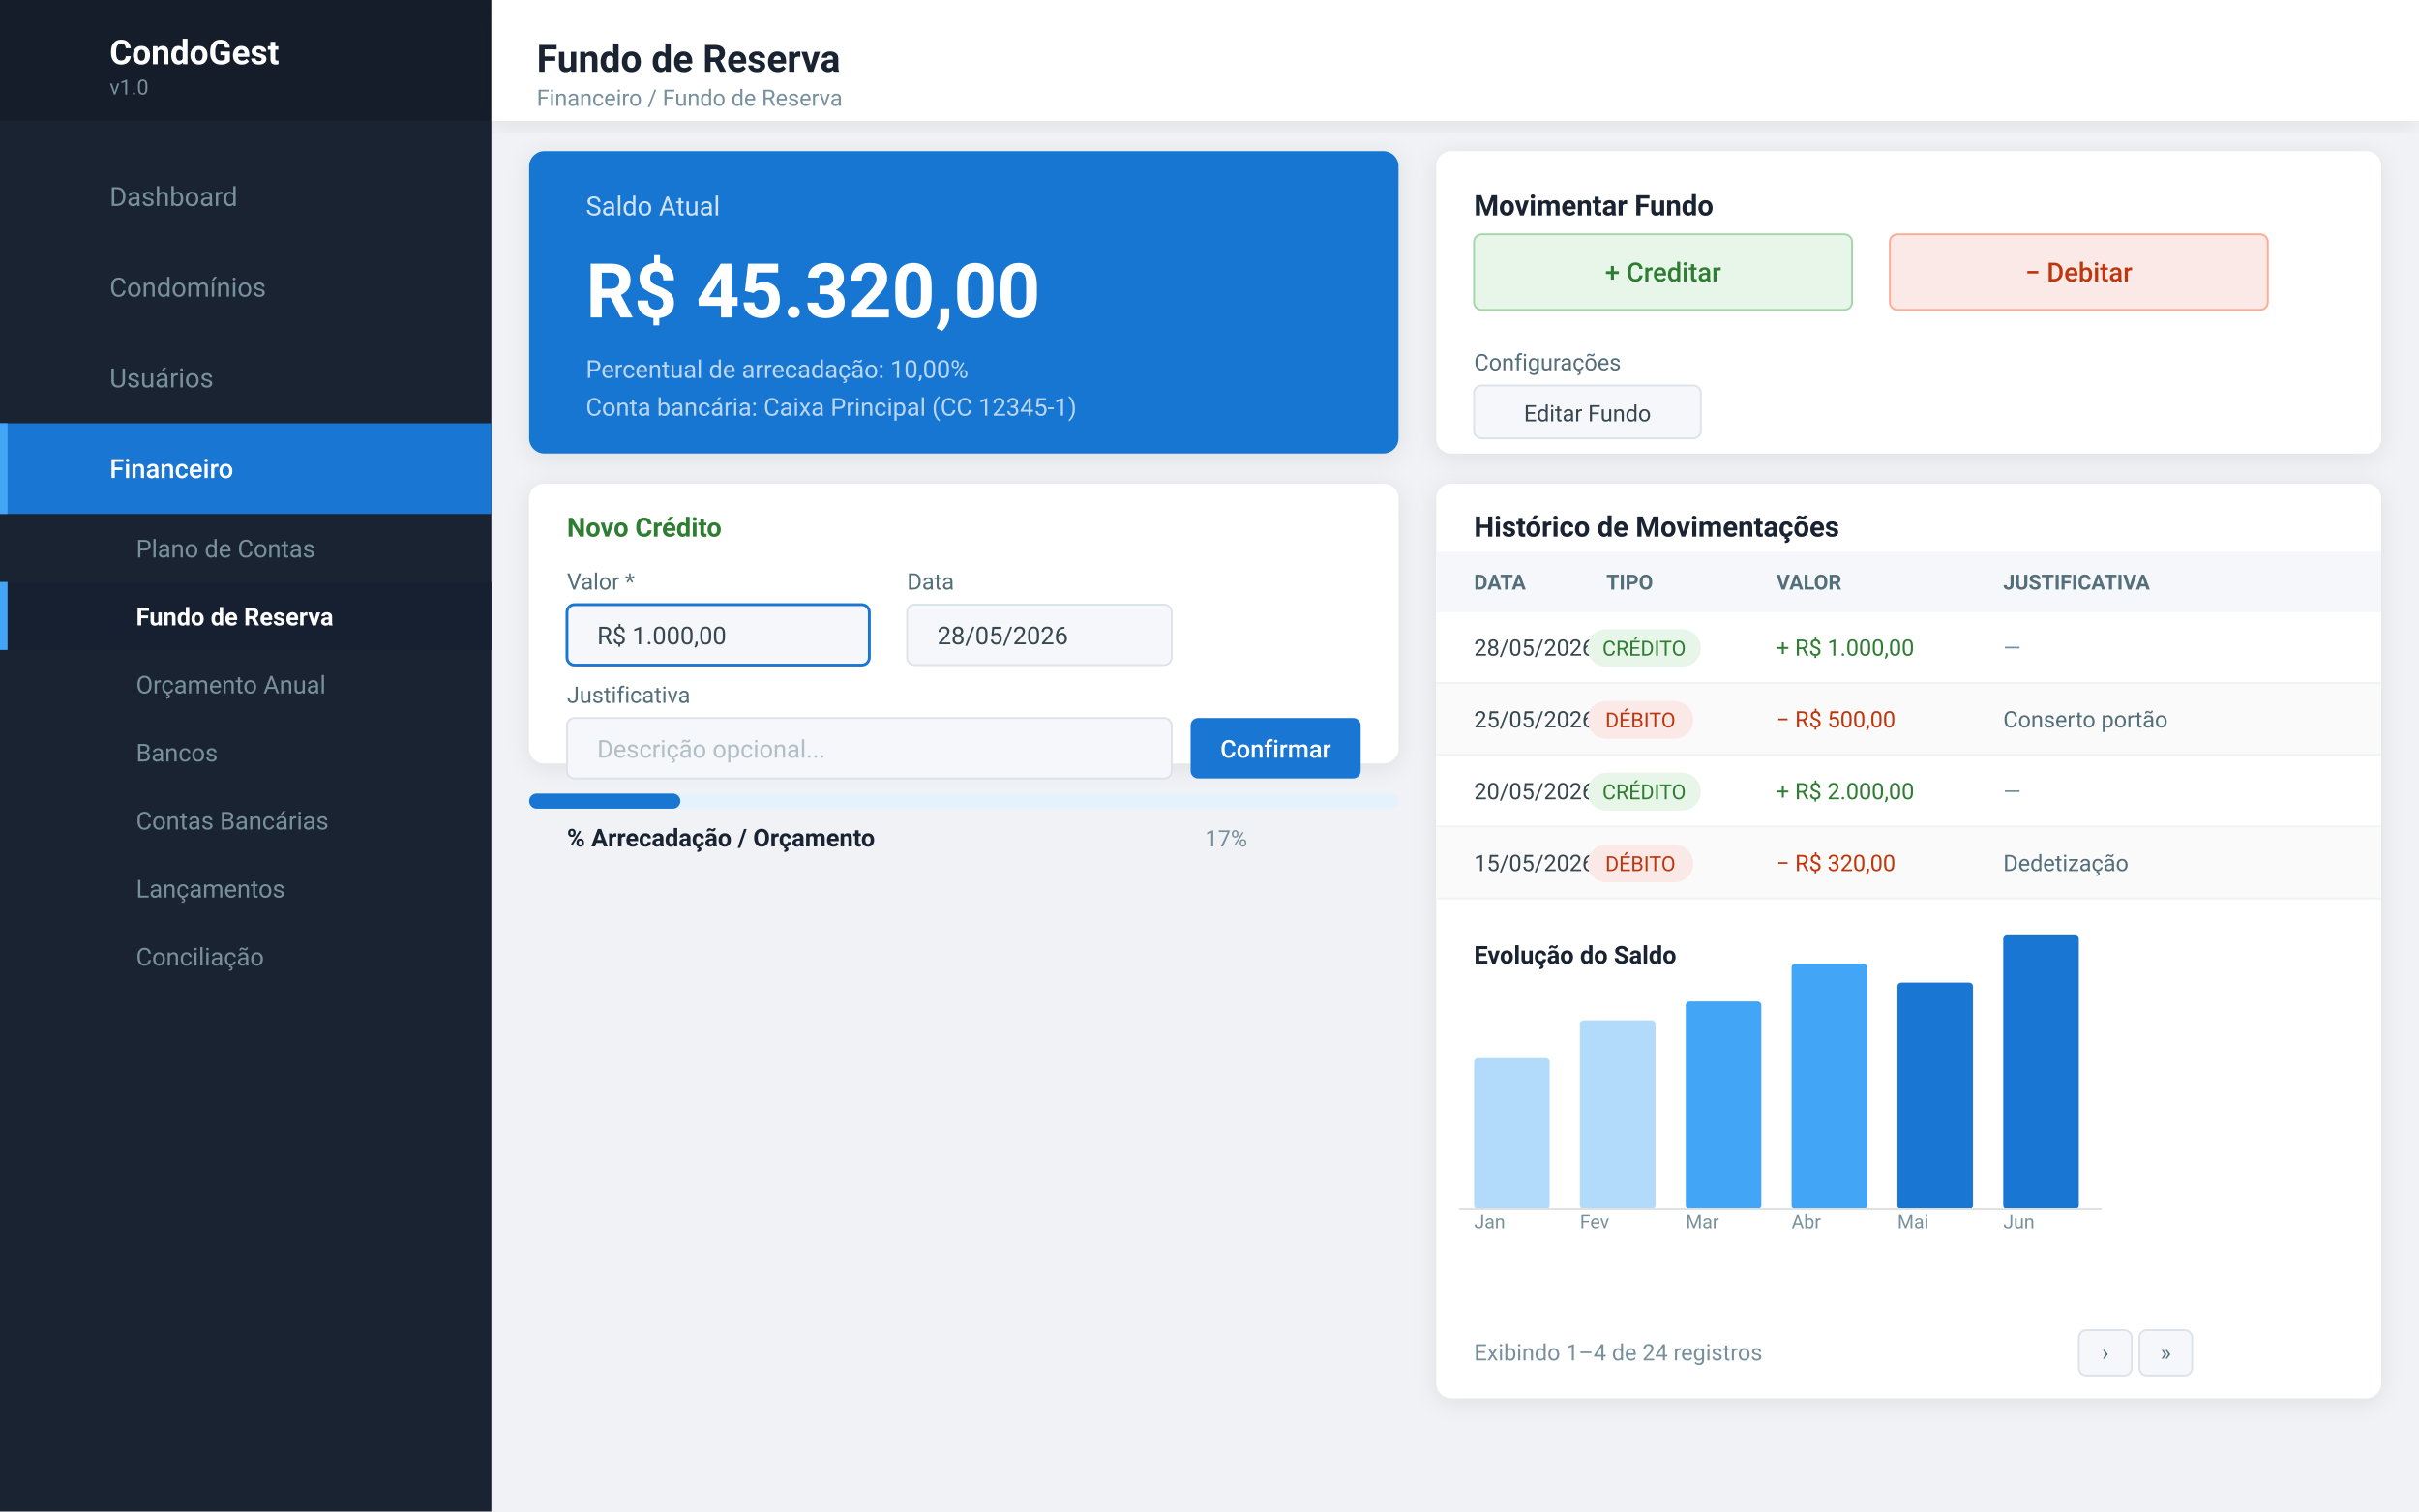
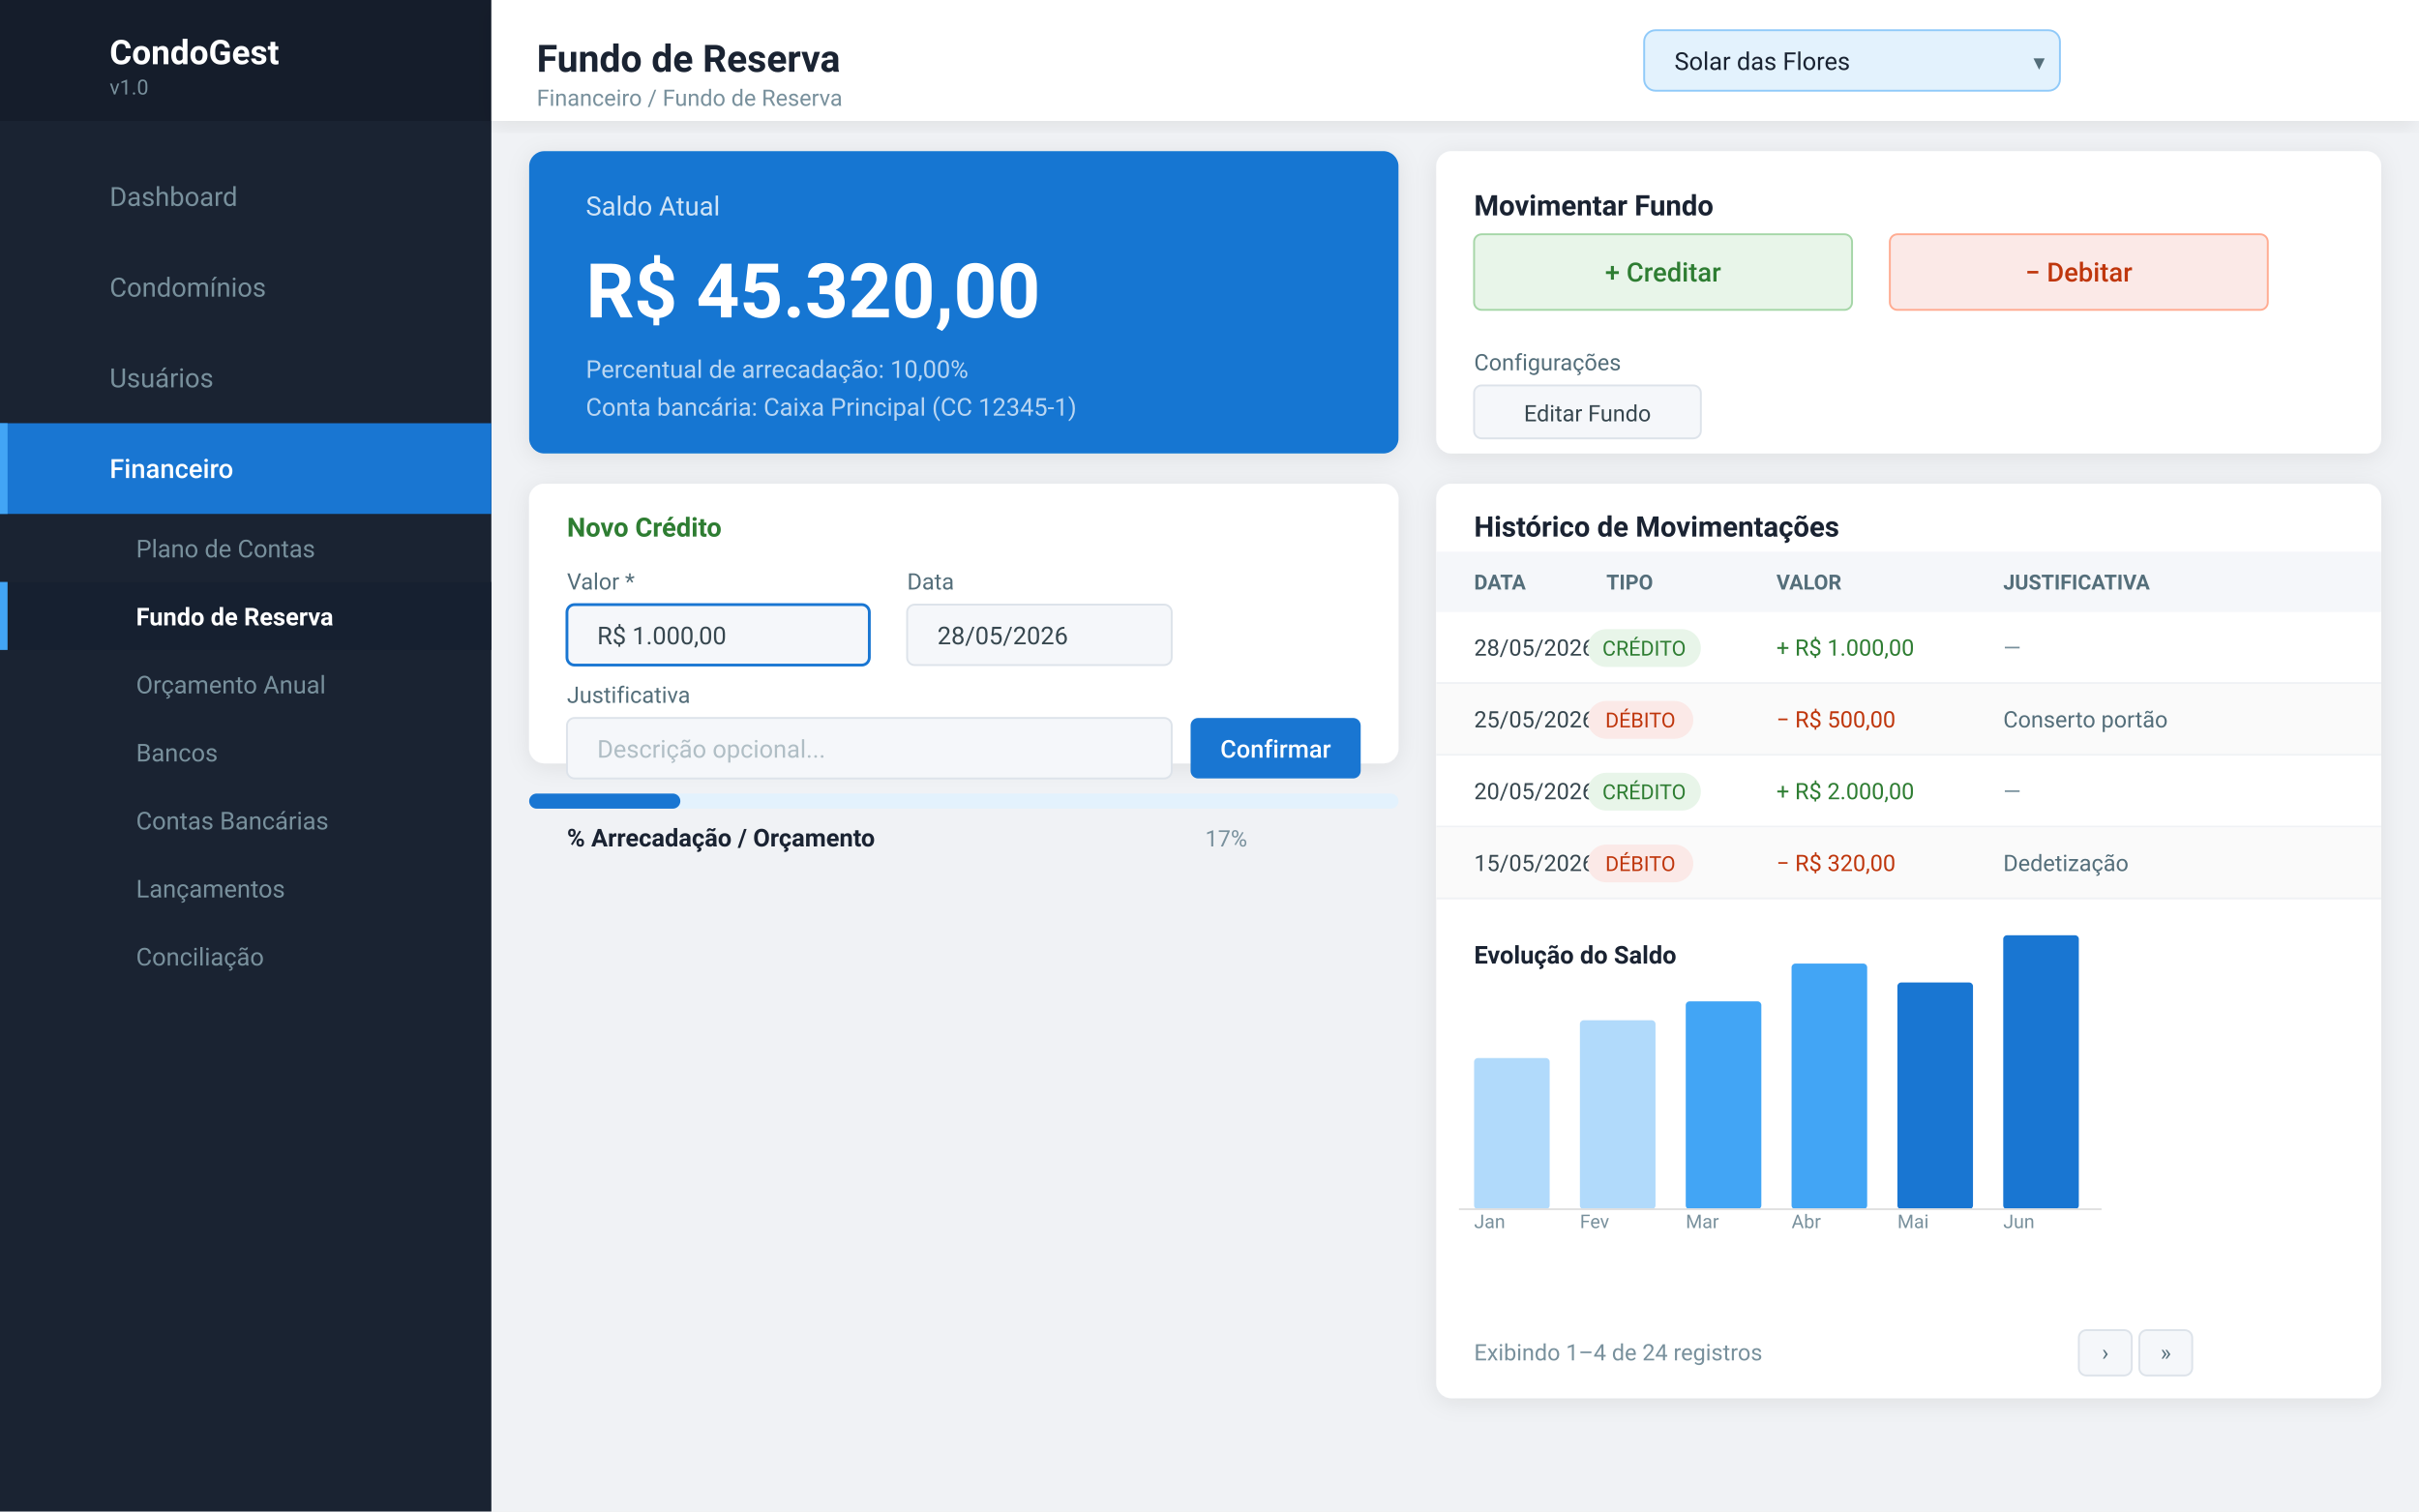
<svg xmlns="http://www.w3.org/2000/svg" width="1280" height="800" font-family="Roboto, Arial, sans-serif">
  <defs>
    <filter id="card-shadow">
      <feDropShadow dx="0" dy="2" stdDeviation="6" flood-color="#000" flood-opacity="0.08" />
    </filter>
  </defs>
  <rect width="1280" height="800" fill="#F0F2F5" />
  <rect width="260" height="800" fill="#1A2332" />
  <rect x="0" y="0" width="260" height="64" fill="#151D2B" />
  <text x="58" y="34" font-size="18" font-weight="700" fill="white">CondoGest</text>
  <text x="58" y="50" font-size="11" fill="#78909C">v1.0</text>
  <text x="58" y="109" font-size="14" fill="#78909C">Dashboard</text>
  <text x="58" y="157" font-size="14" fill="#78909C">Condomínios</text>
  <text x="58" y="205" font-size="14" fill="#78909C">Usuários</text>
  <rect x="0" y="224" width="260" height="48" fill="#1976D2" />
  <rect x="0" y="224" width="4" height="48" fill="#42A5F5" />
  <text x="58" y="253" font-size="14" font-weight="500" fill="white">Financeiro</text>
  <rect x="0" y="272" width="260" height="36" fill="transparent" />
  <text x="72" y="295" font-size="13" fill="#78909C">Plano de Contas</text>
  <rect x="0" y="308" width="260" height="36" fill="#162030" />
  <rect x="0" y="308" width="4" height="36" fill="#42A5F5" />
  <text x="72" y="331" font-size="13" font-weight="600" fill="white">Fundo de Reserva</text>
  <rect x="0" y="344" width="260" height="36" fill="transparent" />
  <text x="72" y="367" font-size="13" fill="#78909C">Orçamento Anual</text>
  <rect x="0" y="380" width="260" height="36" fill="transparent" />
  <text x="72" y="403" font-size="13" fill="#78909C">Bancos</text>
  <rect x="0" y="416" width="260" height="36" fill="transparent" />
  <text x="72" y="439" font-size="13" fill="#78909C">Contas Bancárias</text>
  <rect x="0" y="452" width="260" height="36" fill="transparent" />
  <text x="72" y="475" font-size="13" fill="#78909C">Lançamentos</text>
  <rect x="0" y="488" width="260" height="36" fill="transparent" />
  <text x="72" y="511" font-size="13" fill="#78909C">Conciliação</text>
  <rect x="260" y="0" width="1020" height="64" fill="white" filter="url(#card-shadow)" />
  <text x="284" y="38" font-size="20" font-weight="600" fill="#1A2332">Fundo de Reserva</text>
  <text x="284" y="56" font-size="12" fill="#78909C">Financeiro / Fundo de Reserva</text>
+   <rect x="870" y="16" width="220" height="32" rx="6" fill="#E3F2FD" stroke="#90CAF9" stroke-width="1" />
+   <text x="886" y="37" font-size="13" fill="#1A2332">Solar das Flores</text>
+   <text x="1082" y="37" text-anchor="end" font-size="12" fill="#546E7A">▾</text>
  <rect x="280" y="80" width="460" height="160" rx="8" fill="#1976D2" filter="url(#card-shadow)" />
  <text x="310" y="114" font-size="14" fill="rgba(255,255,255,0.8)">Saldo Atual</text>
  <text x="310" y="168" font-size="40" font-weight="700" fill="white">R$ 45.320,00</text>
  <text x="310" y="200" font-size="13" fill="rgba(255,255,255,0.7)">Percentual de arrecadação: 10,00%</text>
  <text x="310" y="220" font-size="13" fill="rgba(255,255,255,0.7)">Conta bancária: Caixa Principal (CC 12345-1)</text>
  <rect x="760" y="80" width="500" height="160" rx="8" fill="white" filter="url(#card-shadow)" />
  <text x="780" y="114" font-size="15" font-weight="600" fill="#1A2332">Movimentar Fundo</text>
  <rect x="780" y="124" width="200" height="40" rx="4" fill="#E8F5E9" stroke="#A5D6A7" stroke-width="1" />
  <text x="880" y="149" font-size="14" font-weight="500" fill="#2E7D32" text-anchor="middle">+ Creditar</text>
  <rect x="1000" y="124" width="200" height="40" rx="4" fill="#FBE9E7" stroke="#FFAB91" stroke-width="1" />
  <text x="1100" y="149" font-size="14" font-weight="500" fill="#BF360C" text-anchor="middle">− Debitar</text>
  <text x="780" y="196" font-size="12" fill="#546E7A">Configurações</text>
  <rect x="780" y="204" width="120" height="28" rx="4" fill="#F5F7FA" stroke="#DDE3EA" stroke-width="1" />
  <text x="840" y="223" font-size="12" fill="#37474F" text-anchor="middle">Editar Fundo</text>
  <rect x="280" y="256" width="460" height="148" rx="8" fill="white" filter="url(#card-shadow)" />
  <text x="300" y="284" font-size="14" font-weight="600" fill="#2E7D32">Novo Crédito</text>
  <text x="300" y="312" font-size="12" fill="#546E7A">Valor *</text>
  <rect x="300" y="320" width="160" height="32" rx="4" fill="#F5F7FA" stroke="#1976D2" stroke-width="1.5" />
  <text x="316" y="341" font-size="13" fill="#37474F">R$ 1.000,00</text>
  <text x="480" y="312" font-size="12" fill="#546E7A">Data</text>
  <rect x="480" y="320" width="140" height="32" rx="4" fill="#F5F7FA" stroke="#DDE3EA" stroke-width="1" />
  <text x="496" y="341" font-size="13" fill="#37474F">28/05/2026</text>
  <text x="300" y="372" font-size="12" fill="#546E7A">Justificativa</text>
  <rect x="300" y="380" width="320" height="32" rx="4" fill="#F5F7FA" stroke="#DDE3EA" stroke-width="1" />
  <text x="316" y="401" font-size="13" fill="#B0BEC5">Descrição opcional...</text>
  <rect x="630" y="380" width="90" height="32" rx="4" fill="#1976D2" />
  <text x="675" y="401" font-size="13" font-weight="500" fill="white" text-anchor="middle">Confirmar</text>
  <rect x="760" y="256" width="500" height="484" rx="8" fill="white" filter="url(#card-shadow)" />
  <text x="780" y="284" font-size="15" font-weight="600" fill="#1A2332">Histórico de Movimentações</text>
  <rect x="760" y="292" width="500" height="32" fill="#F5F7FA" />
  <text x="780" y="312" font-size="11" font-weight="600" fill="#546E7A">DATA</text>
  <text x="850" y="312" font-size="11" font-weight="600" fill="#546E7A">TIPO</text>
  <text x="940" y="312" font-size="11" font-weight="600" fill="#546E7A">VALOR</text>
  <text x="1060" y="312" font-size="11" font-weight="600" fill="#546E7A">JUSTIFICATIVA</text>
  <rect x="760" y="324" width="500" height="38" fill="white" />
  <text x="780" y="347" font-size="12" fill="#37474F">28/05/2026</text>
  <rect x="840" y="333" width="60" height="20" rx="10" fill="#E8F5E9" />
  <text x="870" y="347" font-size="11" fill="#2E7D32" text-anchor="middle">CRÉDITO</text>
  <text x="940" y="347" font-size="12" fill="#2E7D32">+ R$ 1.000,00</text>
  <text x="1060" y="347" font-size="12" fill="#78909C">—</text>
  <rect x="760" y="361" width="500" height="1" fill="#F0F2F5" />
  <rect x="760" y="362" width="500" height="38" fill="#FAFAFA" />
  <text x="780" y="385" font-size="12" fill="#37474F">25/05/2026</text>
  <rect x="840" y="371" width="56" height="20" rx="10" fill="#FBE9E7" />
  <text x="868" y="385" font-size="11" fill="#BF360C" text-anchor="middle">DÉBITO</text>
  <text x="940" y="385" font-size="12" fill="#BF360C">− R$ 500,00</text>
  <text x="1060" y="385" font-size="12" fill="#546E7A">Conserto portão</text>
  <rect x="760" y="399" width="500" height="1" fill="#F0F2F5" />
  <rect x="760" y="400" width="500" height="38" fill="white" />
  <text x="780" y="423" font-size="12" fill="#37474F">20/05/2026</text>
  <rect x="840" y="409" width="60" height="20" rx="10" fill="#E8F5E9" />
  <text x="870" y="423" font-size="11" fill="#2E7D32" text-anchor="middle">CRÉDITO</text>
  <text x="940" y="423" font-size="12" fill="#2E7D32">+ R$ 2.000,00</text>
  <text x="1060" y="423" font-size="12" fill="#78909C">—</text>
  <rect x="760" y="437" width="500" height="1" fill="#F0F2F5" />
  <rect x="760" y="438" width="500" height="38" fill="#FAFAFA" />
  <text x="780" y="461" font-size="12" fill="#37474F">15/05/2026</text>
  <rect x="840" y="447" width="56" height="20" rx="10" fill="#FBE9E7" />
  <text x="868" y="461" font-size="11" fill="#BF360C" text-anchor="middle">DÉBITO</text>
  <text x="940" y="461" font-size="12" fill="#BF360C">− R$ 320,00</text>
  <text x="1060" y="461" font-size="12" fill="#546E7A">Dedetização</text>
  <rect x="760" y="475" width="500" height="1" fill="#F0F2F5" />
  <text x="780" y="510" font-size="13" font-weight="600" fill="#1A2332">Evolução do Saldo</text>
  <rect x="780" y="560" width="40" height="80" rx="2" fill="#90CAF9" opacity="0.7" />
  <rect x="836" y="540" width="40" height="100" rx="2" fill="#90CAF9" opacity="0.7" />
  <rect x="892" y="530" width="40" height="110" rx="2" fill="#42A5F5" />
  <rect x="948" y="510" width="40" height="130" rx="2" fill="#42A5F5" />
  <rect x="1004" y="520" width="40" height="120" rx="2" fill="#1976D2" />
  <rect x="1060" y="495" width="40" height="145" rx="2" fill="#1976D2" />
  <text x="780" y="650" font-size="10" fill="#78909C">Jan</text>
  <text x="836" y="650" font-size="10" fill="#78909C">Fev</text>
  <text x="892" y="650" font-size="10" fill="#78909C">Mar</text>
  <text x="948" y="650" font-size="10" fill="#78909C">Abr</text>
  <text x="1004" y="650" font-size="10" fill="#78909C">Mai</text>
  <text x="1060" y="650" font-size="10" fill="#78909C">Jun</text>
  <line x1="772" y1="640" x2="1112" y2="640" stroke="#E0E0E0" stroke-width="1" />
  <rect x="780" y="700" width="440" height="32" fill="transparent" />
  <text x="780" y="720" font-size="12" fill="#78909C">Exibindo 1–4 de 24 registros</text>
  <rect x="1100" y="704" width="28" height="24" rx="4" fill="#F5F7FA" stroke="#DDE3EA" stroke-width="1" />
  <text x="1114" y="720" font-size="12" fill="#546E7A" text-anchor="middle">›</text>
  <rect x="1132" y="704" width="28" height="24" rx="4" fill="#F5F7FA" stroke="#DDE3EA" stroke-width="1" />
  <text x="1146" y="720" font-size="12" fill="#546E7A" text-anchor="middle">»</text>
  <rect x="280" y="420" width="460" height="8" rx="4" fill="#E3F2FD" />
  <rect x="280" y="420" width="80" height="8" rx="4" fill="#1976D2" />
  <text x="300" y="448" font-size="13" font-weight="600" fill="#1A2332">% Arrecadação / Orçamento</text>
  <text x="660" y="448" font-size="12" fill="#78909C" text-anchor="end">17%</text>
</svg>
